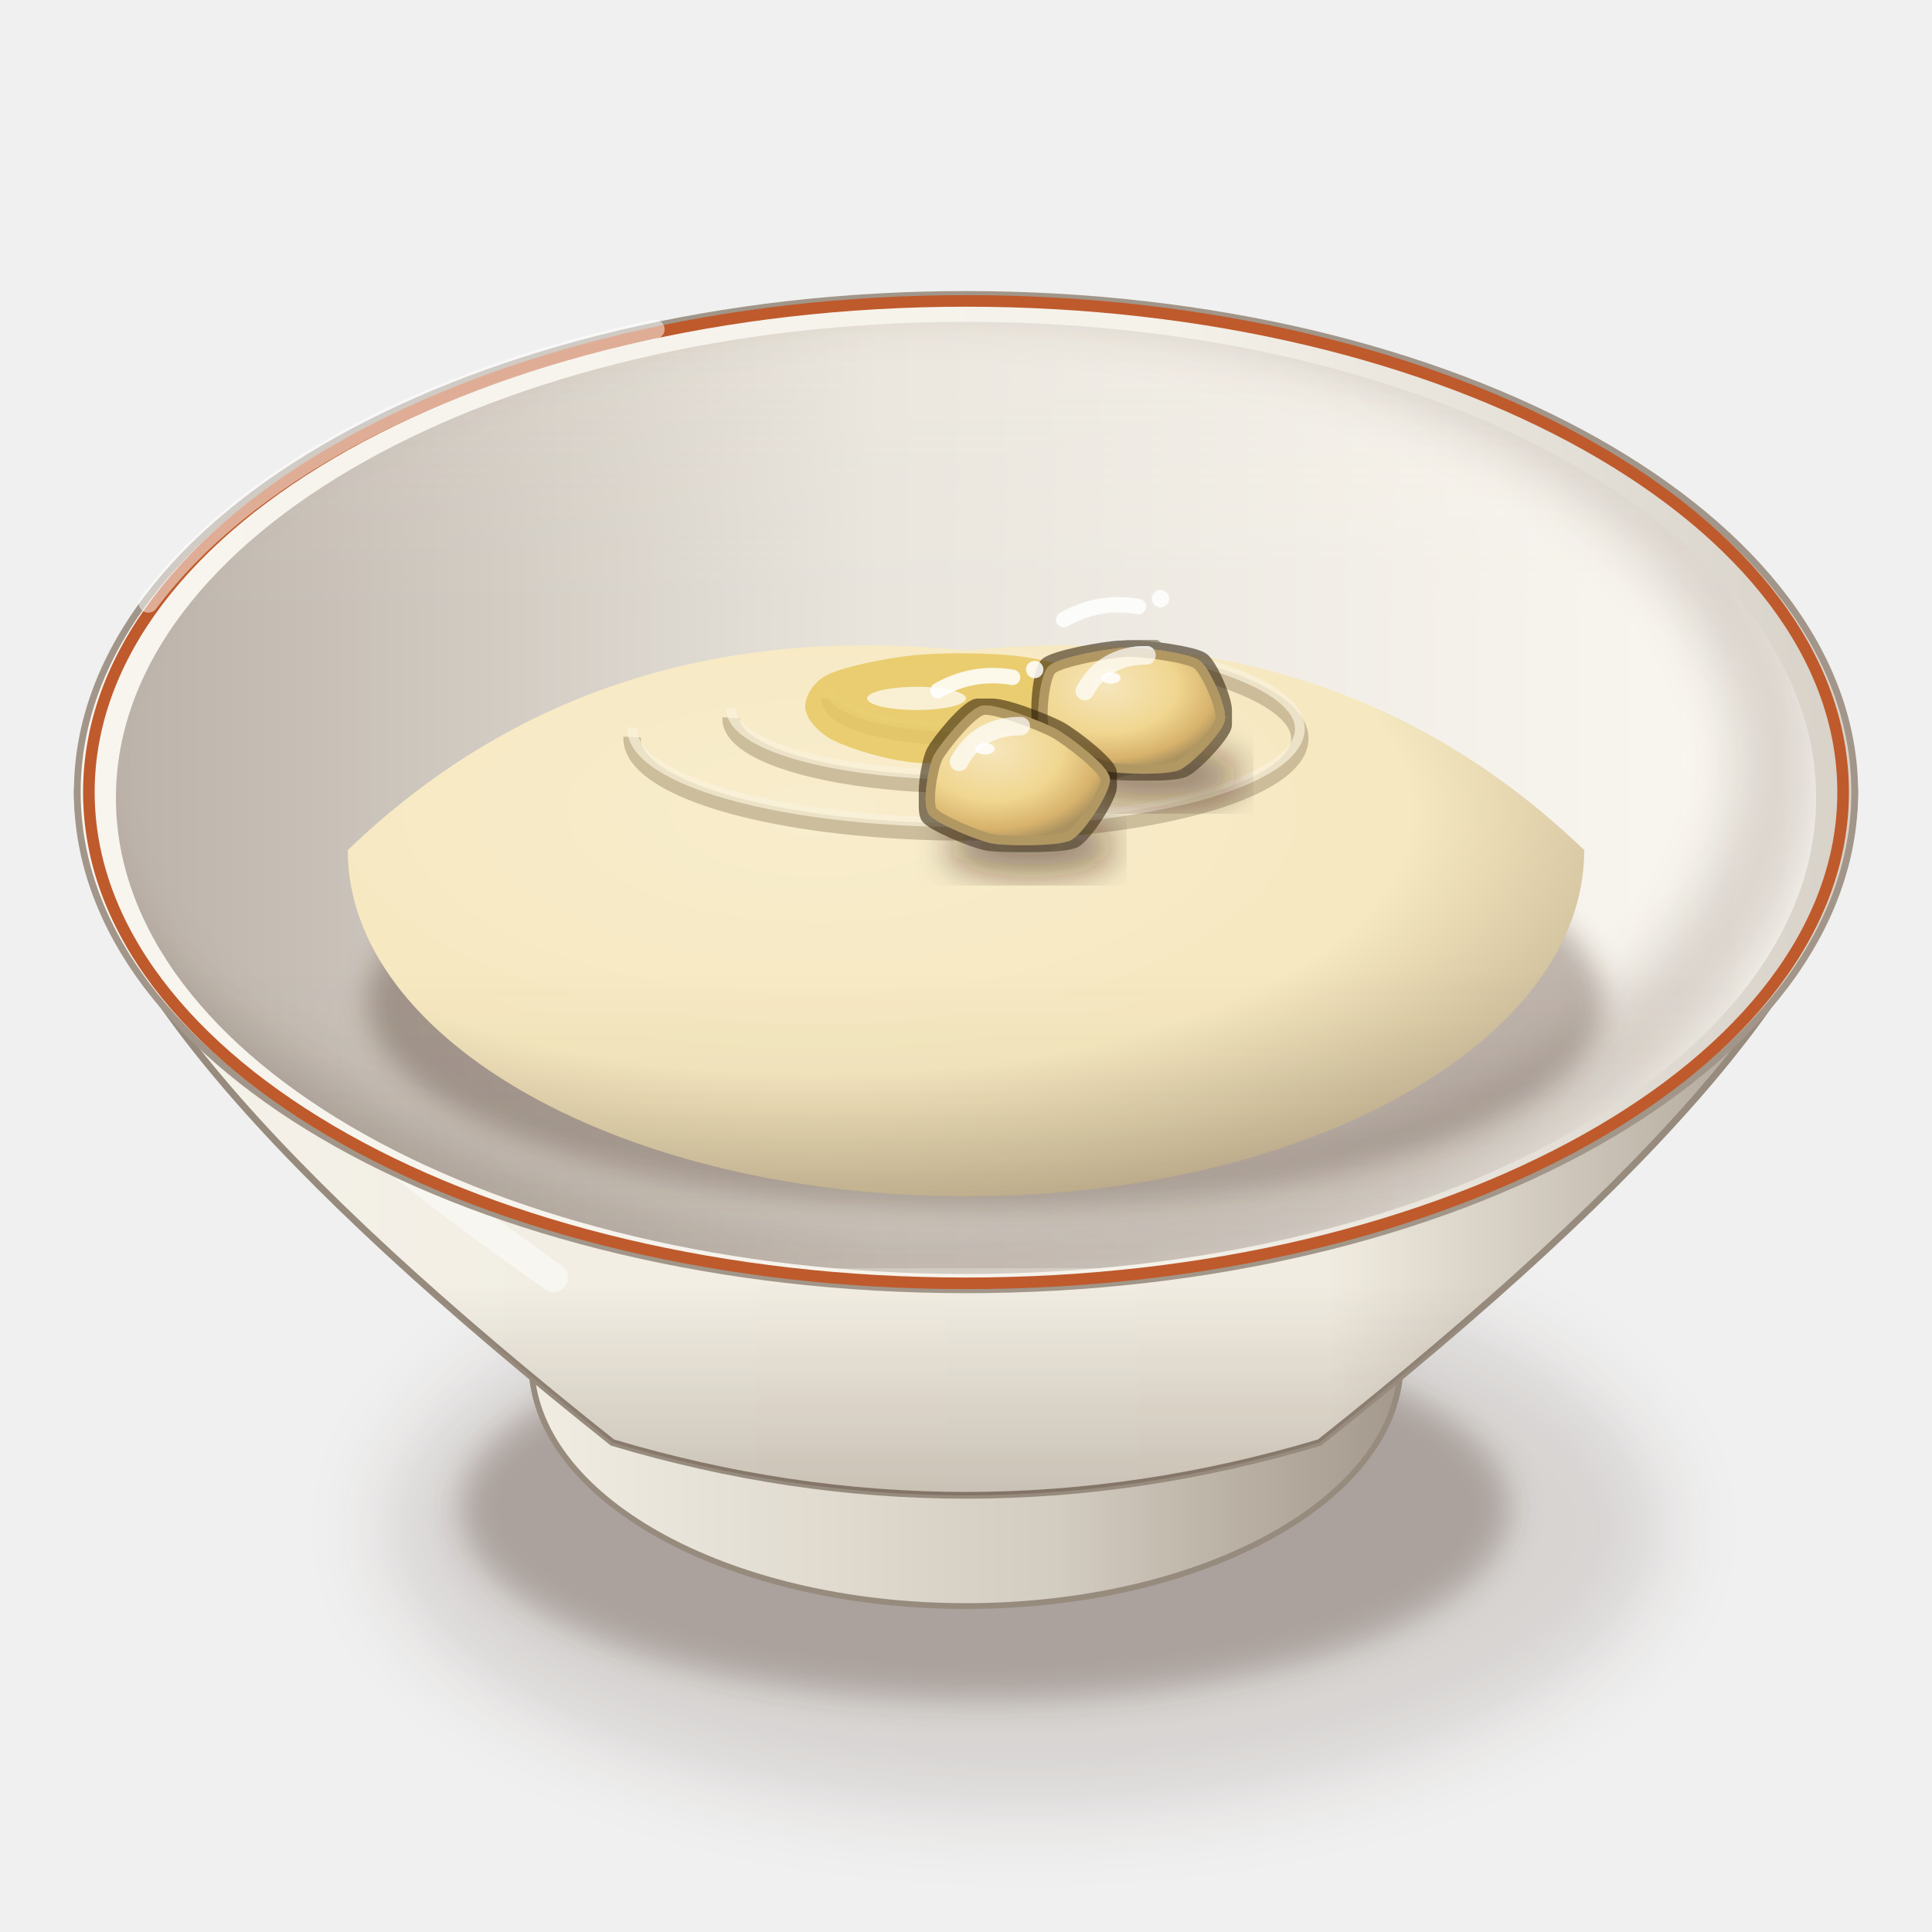
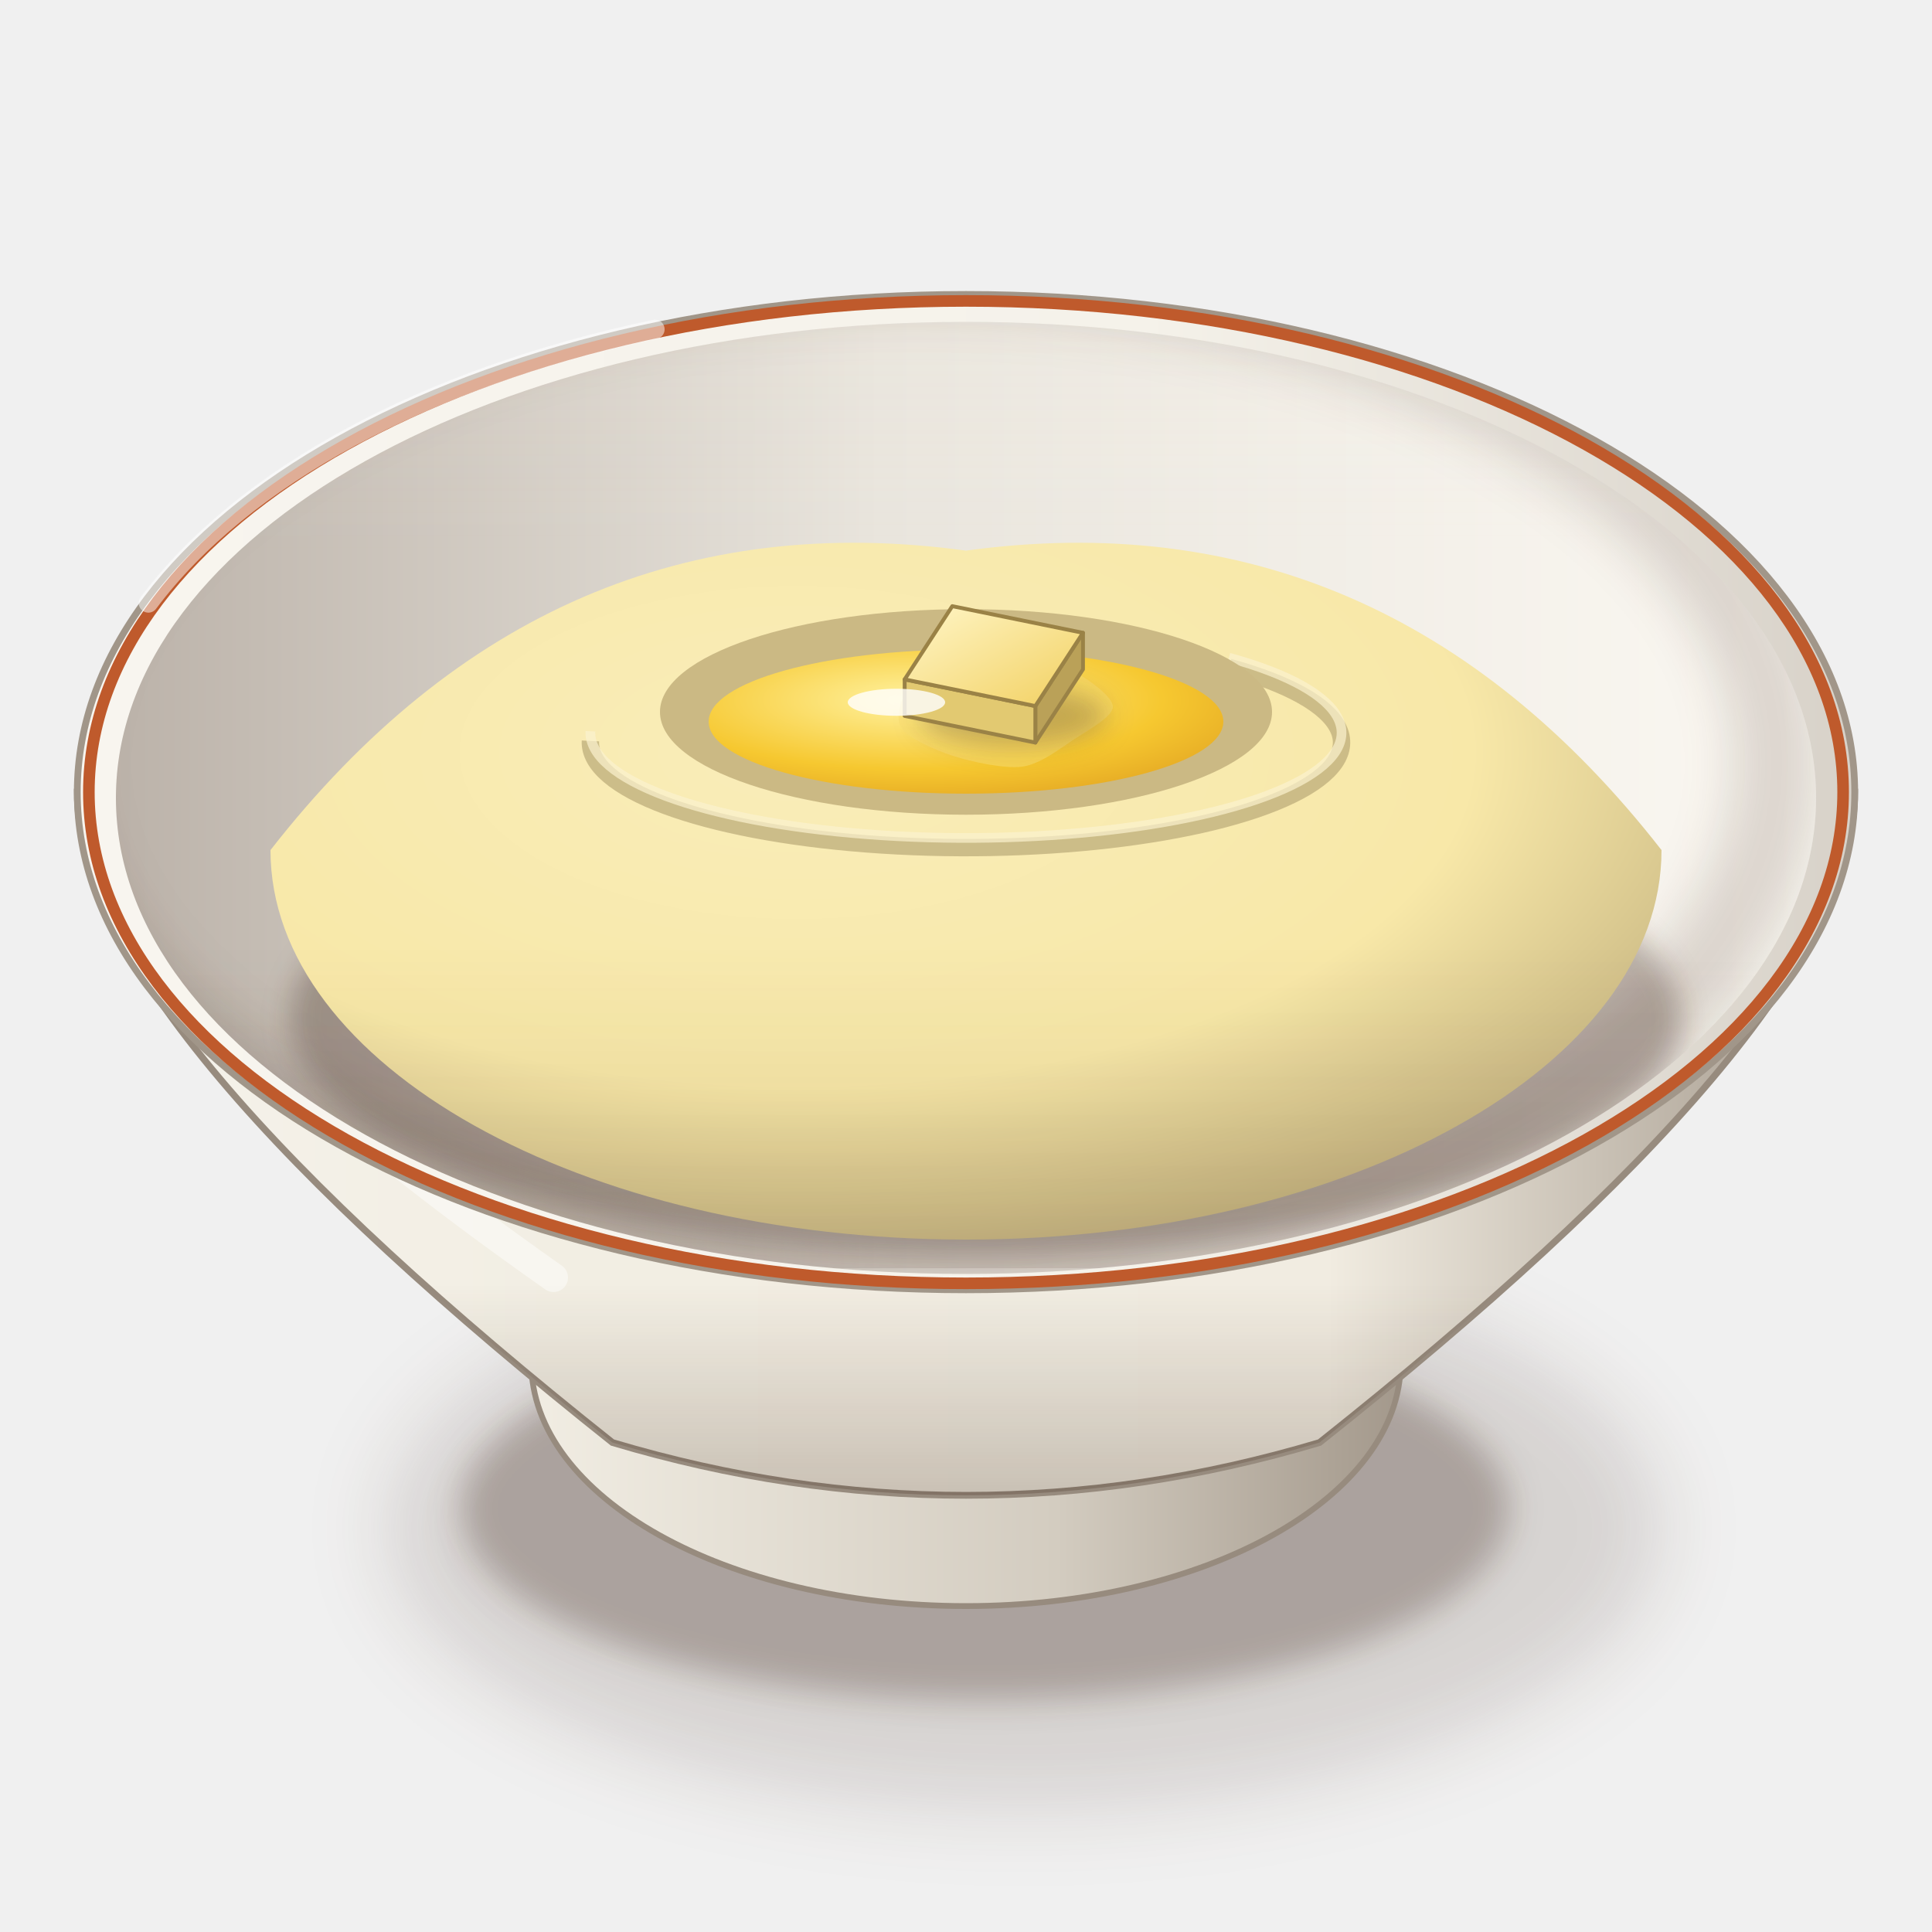
<svg xmlns="http://www.w3.org/2000/svg" viewBox="0 0 200 200" width="400" height="400">
  <defs>
    <filter id="es_pure-1" x="-50%" y="-50%" width="200%" height="200%">
      <feGaussianBlur stdDeviation="4" />
    </filter>
    <filter id="es_pure-2" x="-50%" y="-50%" width="200%" height="200%">
      <feGaussianBlur stdDeviation="1.6" />
    </filter>
    <linearGradient id="es_pure-3" x1="0" y1="0" x2="1" y2="0">
      <stop offset="0" stop-color="#f2eee4" />
      <stop offset="0.6" stop-color="#d3ccc0" />
      <stop offset="1" stop-color="#a19689" />
    </linearGradient>
    <linearGradient id="es_pure-4" x1="0" y1="0" x2="1" y2="0">
      <stop offset="0" stop-color="#f5f2eb" />
      <stop offset="0.28" stop-color="#f2eee3" />
      <stop offset="0.7" stop-color="#f1ece1" />
      <stop offset="1" stop-color="#a19689" />
    </linearGradient>
    <linearGradient id="es_pure-5" x1="0" y1="0" x2="0" y2="1">
      <stop offset="0" stop-color="#3a2212" stop-opacity="0" />
      <stop offset="0.7" stop-color="#3a2212" stop-opacity="0" />
      <stop offset="1" stop-color="#3a2212" stop-opacity="0.22" />
    </linearGradient>
    <linearGradient id="es_pure-6" x1="0" y1="0" x2="1" y2="0">
      <stop offset="0" stop-color="#f8f5ef" />
      <stop offset="0.6" stop-color="#f5f2ea" />
      <stop offset="1" stop-color="#d7d1c8" />
    </linearGradient>
    <linearGradient id="es_pure-7" x1="0" y1="0" x2="1" y2="0">
      <stop offset="0" stop-color="#bcb3aa" />
      <stop offset="0.45" stop-color="#e9e5dd" />
      <stop offset="1" stop-color="#fbf8f2" />
    </linearGradient>
    <clipPath id="es_pure-8">
      <path d="M12,82.6A88,49.28 0 1 0 188,82.6A88,49.28 0 1 0 12,82.6Z" />
    </clipPath>
    <filter id="es_pure-9" x="-50%" y="-50%" width="200%" height="200%">
      <feGaussianBlur stdDeviation="2.5" />
    </filter>
    <clipPath id="es_pure-10">
      <path d="M12,82.6 A88,49.28 0 0 0 188,82.6 L200,82.6 L200,0 L0,0 L0,82.6Z" />
    </clipPath>
    <filter id="es_pure-11" x="-50%" y="-50%" width="200%" height="200%">
      <feGaussianBlur stdDeviation="1.4" />
    </filter>
    <radialGradient id="es_pure-12" cx="0.38" cy="0.3" r="0.8">
-       <stop offset="0" stop-color="#f8edcd" />
-       <stop offset="0.6" stop-color="#f6e8c0" />
-       <stop offset="1" stop-color="#b9a888" />
+       <stop offset="0" stop-color="#f9edb9" />
+       <stop offset="0.6" stop-color="#f8e8a8" />
+       <stop offset="1" stop-color="#baa877" />
    </radialGradient>
-     <radialGradient id="es_pure-13" cx="0.36" cy="0.3" r="0.72">
-       <stop offset="0" stop-color="#f6e6bc" />
-       <stop offset="0.55" stop-color="#f0d690" />
-       <stop offset="0.85" stop-color="#d7b26c" />
-       <stop offset="1" stop-color="#ab9260" />
+     <radialGradient id="es_pure-13" cx="0.4" cy="0.35" r="0.8">
+       <stop offset="0" stop-color="#fff2a0" />
+       <stop offset="0.6" stop-color="#f6c830" />
+       <stop offset="1" stop-color="#e0a020" />
    </radialGradient>
-     <filter id="es_pure-14" x="-8%" y="-8%" width="116%" height="116%">
-       <feMorphology in="SourceAlpha" operator="dilate" radius="0.7" result="d" />
-       <feFlood flood-color="#2a1206" flood-opacity="0.55" />
-       <feComposite in2="d" operator="in" result="o" />
-       <feMerge>
-         <feMergeNode in="o" />
-         <feMergeNode in="SourceGraphic" />
-       </feMerge>
-     </filter>
+     <linearGradient id="es_pure-14" x1="0" y1="0" x2="1" y2="1">
+       <stop offset="0" stop-color="#fff6c8" />
+       <stop offset="1" stop-color="#f2d060" />
+     </linearGradient>
    <linearGradient id="es_pure-15" x1="0" y1="0" x2="0" y2="1">
      <stop offset="0" stop-color="#fff8ec" stop-opacity="0.2" />
      <stop offset="0.45" stop-color="#fff8ec" stop-opacity="0" />
      <stop offset="0.75" stop-color="#3a2212" stop-opacity="0" />
      <stop offset="1" stop-color="#3a2212" stop-opacity="0.1" />
    </linearGradient>
  </defs>
  <ellipse cx="106" cy="158.18" rx="66.08" ry="29.08" fill="#3a2212" opacity="0.14" filter="url(#es_pure-1)" />
  <ellipse cx="102" cy="156.18" rx="54.28" ry="19.82" fill="#3a2212" opacity="0.28" filter="url(#es_pure-2)" />
  <path d="M53,135.06 L55,141.06 A45,25.2 0 0 0 145,141.06 L147,135.06Z" fill="url(#es_pure-3)" stroke="#978b7e" stroke-width=".6" />
  <path d="M8,82 C8,98.8 29,122 63.4,149.33 Q100,160.26 136.6,149.33 C171,122 192,98.8 192,82Z" fill="url(#es_pure-4)" stroke="#978b7e" stroke-width=".7" />
  <path d="M8,82 C8,98.8 29,122 63.4,149.33 Q100,160.26 136.6,149.33 C171,122 192,98.8 192,82Z" fill="url(#es_pure-5)" />
  <path d="M16,92 Q20,106 57.3,132.25" stroke="#fff" stroke-width="3" fill="none" stroke-linecap="round" opacity="0.45" />
  <path d="M8,82A92,51.52 0 1 0 192,82A92,51.52 0 1 0 8,82Z" fill="url(#es_pure-6)" stroke="#a19689" stroke-width=".7" />
  <path d="M12,82.6A88,49.28 0 1 0 188,82.6A88,49.28 0 1 0 12,82.6Z" fill="url(#es_pure-7)" />
  <g clip-path="url(#es_pure-8)">
    <path d="M4,79A90,51.28 0 1 0 184,79A90,51.28 0 1 0 4,79Z" fill="none" stroke="#3a2212" stroke-width="9" opacity=".16" filter="url(#es_pure-9)" />
  </g>
  <path d="M9.2,82A90.8,50.85 0 1 0 190.8,82A90.8,50.85 0 1 0 9.2,82Z" fill="none" stroke="#bf5a2c" stroke-width="1.2" />
  <g clip-path="url(#es_pure-10)">
-     <ellipse cx="102" cy="103.74" rx="64" ry="21.5" fill="#3a2212" opacity="0.3" filter="url(#es_pure-11)" />
-     <path d="M36,88 Q61.6,63.4 100,67.34 Q138.4,63.4 164,88 A64,35.84 0 0 1 36,88Z" fill="url(#es_pure-12)" />
-     <path d="M85.92,72.3 A14.08,3.94 0 1 0 109.86,69.54" stroke="#bdad8c" stroke-width="1.8" fill="none" opacity=".75" />
-     <path d="M85.92,71.3 A14.08,3.94 0 1 0 109.86,68.54" stroke="#faf2dc" stroke-width="1" fill="none" opacity=".7" />
-     <path d="M75.68,74.3 A24.32,6.81 0 1 0 117.02,69.54" stroke="#bdad8c" stroke-width="1.8" fill="none" opacity=".75" />
-     <path d="M75.68,73.3 A24.32,6.81 0 1 0 117.02,68.54" stroke="#faf2dc" stroke-width="1" fill="none" opacity=".7" />
-     <path d="M65.44,76.3 A34.56,9.68 0 1 0 124.19,69.53" stroke="#bdad8c" stroke-width="1.8" fill="none" opacity=".75" />
-     <path d="M65.44,75.3 A34.56,9.68 0 1 0 124.19,68.53" stroke="#faf2dc" stroke-width="1" fill="none" opacity=".7" />
-     <path d="M118.25,73.3C118.06,74.25 114.28,75.54 112.28,76.3C110.29,77.07 107.6,78.02 104.94,78.41C102.28,78.81 97.36,79.2 94.56,78.93C91.76,78.67 87.97,77.5 86.29,76.65C84.61,75.81 83.44,74.33 83.36,73.3C83.28,72.28 84.03,70.64 85.74,69.82C87.44,69 91.77,68.11 94.7,67.82C97.62,67.53 102.39,67.58 105.22,67.9C108.05,68.23 111.6,69.18 113.55,69.99C115.51,70.81 118.44,72.36 118.25,73.3Z" fill="#e8c860" opacity=".85" />
-     <ellipse cx="94.88" cy="72.3" rx="5.12" ry="1.2" fill="#fff" opacity=".7" />
-     <g filter="url(#es_pure-14)">
-       <g transform="translate(117.34 73.55) scale(1.2) translate(-117.34 -73.55)">
-         <ellipse cx="119.34" cy="79.15" rx="7" ry="2.24" fill="#3a2212" opacity="0.35" filter="url(#es_pure-11)" />
-         <g transform="translate(117.34 73.55)">
-           <path d="M7.48,0.76C7.31,1.63 4.76,4.37 3.78,4.77C2.79,5.18 -1.23,5.1 -2.36,4.81C-3.5,4.52 -7.12,2.72 -7.59,1.89C-8.06,1.06 -7.73,-2.82 -7.04,-3.51C-6.34,-4.2 -1.86,-4.98 -0.61,-5.03C0.64,-5.08 4.64,-4.55 5.45,-3.98C6.26,-3.4 7.65,-0.12 7.48,0.76Z" fill="url(#es_pure-13)" stroke="#b19864" stroke-width=".8" />
-           <path d="M-4.2,-1.68 Q-2.52,-4.76 1.12,-4.76" stroke="#fff" stroke-width="1.6" fill="none" stroke-linecap="round" opacity=".7" />
-           <ellipse cx="-1.96" cy="-2.8" rx="0.84" ry="0.49" fill="#fff" opacity=".85" />
-         </g>
-       </g>
-     </g>
-     <g transform="translate(113.98 63.47) rotate(-10)">
-       <path d="M-3.92,0 Q0,-1.41 3.92,0" stroke="#fff" stroke-width="1.6" fill="none" stroke-linecap="round" opacity="0.85" />
-       <circle cx="6.32" cy="-.4" r=".9" fill="#fff" opacity="0.85" />
-     </g>
-     <g filter="url(#es_pure-14)">
-       <g transform="translate(104.32 80.88) scale(1.2) translate(-104.32 -80.88)">
-         <ellipse cx="106.32" cy="86.48" rx="7" ry="2.24" fill="#3a2212" opacity="0.35" filter="url(#es_pure-11)" />
-         <g transform="translate(104.32 80.88)">
-           <path d="M5.29,4.71C4.32,5.22 -0.09,5.18 -1.26,4.97C-2.44,4.75 -6.01,3.27 -6.48,2.58C-6.96,1.88 -6.45,-1.15 -6.02,-2.01C-5.58,-2.88 -3.13,-5.91 -2.13,-6.12C-1.12,-6.33 2.98,-4.71 4.04,-4.12C5.09,-3.53 8.29,-1.1 8.41,-0.21C8.54,0.67 6.26,4.19 5.29,4.71Z" fill="url(#es_pure-13)" stroke="#b19864" stroke-width=".8" />
-           <path d="M-4.2,-1.68 Q-2.52,-4.76 1.12,-4.76" stroke="#fff" stroke-width="1.6" fill="none" stroke-linecap="round" opacity=".7" />
-           <ellipse cx="-1.96" cy="-2.8" rx="0.84" ry="0.49" fill="#fff" opacity=".85" />
-         </g>
-       </g>
-     </g>
-     <g transform="translate(100.96 70.8) rotate(-10)">
-       <path d="M-3.92,0 Q0,-1.41 3.92,0" stroke="#fff" stroke-width="1.6" fill="none" stroke-linecap="round" opacity="0.85" />
-       <circle cx="6.32" cy="-.4" r=".9" fill="#fff" opacity="0.85" />
-     </g>
+     <ellipse cx="102" cy="105.53" rx="72" ry="24.19" fill="#3a2212" opacity="0.3" filter="url(#es_pure-11)" />
+     <path d="M28,88 Q56.8,51.1 100,57 Q143.2,51.1 172,88 A72,40.32 0 0 1 28,88Z" fill="url(#es_pure-12)" />
+     <path d="M84.16,72.7 A15.84,4.44 0 1 0 111.09,69.59" stroke="#bead7b" stroke-width="1.8" fill="none" opacity=".75" />
+     <path d="M84.16,71.7 A15.84,4.44 0 1 0 111.09,68.59" stroke="#fbf2cf" stroke-width="1" fill="none" opacity=".7" />
+     <path d="M72.64,74.7 A27.36,7.66 0 1 0 119.15,69.34" stroke="#bead7b" stroke-width="1.8" fill="none" opacity=".75" />
+     <path d="M72.64,73.7 A27.36,7.66 0 1 0 119.15,68.34" stroke="#fbf2cf" stroke-width="1" fill="none" opacity=".7" />
+     <path d="M61.12,76.7 A38.88,10.89 0 1 0 127.22,69.08" stroke="#bead7b" stroke-width="1.8" fill="none" opacity=".75" />
+     <path d="M61.12,75.7 A38.88,10.89 0 1 0 127.22,68.08" stroke="#fbf2cf" stroke-width="1" fill="none" opacity=".7" />
+     <ellipse cx="100" cy="73.7" rx="31.68" ry="10.64" fill="#cbb984" />
+     <ellipse cx="100" cy="74.7" rx="26.64" ry="7.46" fill="url(#es_pure-13)" />
+     <path d="M115.2,73.2C115.15,74.24 112.5,75.66 111.1,76.59C109.69,77.51 107.69,79.11 105.82,79.36C103.96,79.61 100.54,78.85 98.67,78.25C96.8,77.65 94.01,76.41 93.32,75.35C92.64,74.29 93.25,72.24 94.1,71.2C94.95,70.17 97.23,68.98 98.97,68.43C100.7,67.89 103.79,67.36 105.66,67.54C107.53,67.73 110.01,68.8 111.44,69.65C112.87,70.49 115.25,72.16 115.2,73.2Z" fill="#f8dc70" opacity=".55" />
+     <ellipse cx="104.88" cy="74.1" rx="9.69" ry="3.1" fill="#3a2212" opacity="0.28" filter="url(#es_pure-11)" />
+     <path d="M112.11,65.51L107.18,73.09L107.18,76.87L112.11,69.29Z" fill="#baa158" stroke="#9a8246" stroke-width="0.4" stroke-linejoin="round" />
+     <path d="M107.18,73.09L93.65,70.33L93.65,74.11L107.18,76.87Z" fill="#e2c971" stroke="#9a8246" stroke-width="0.4" stroke-linejoin="round" />
+     <path d="M98.58,62.75L112.11,65.51L107.18,73.09L93.65,70.33Z" fill="url(#es_pure-14)" stroke="#9a8246" stroke-width="0.4" stroke-linejoin="round" />
+     <ellipse cx="92.8" cy="72.7" rx="5.04" ry="1.4" fill="#fff" opacity=".8" />
  </g>
-   <rect x="0" y="8.72" width="200" height="122.56" fill="url(#es_pure-15)" clip-path="url(#es_pure-8)" />
+   <rect x="0" y="-3.28" width="200" height="134.56" fill="url(#es_pure-15)" clip-path="url(#es_pure-8)" />
  <path d="M15.36,62.42 A92,51.52 0 0 1 67.8,34.09" stroke="#fff" stroke-width="2" fill="none" stroke-linecap="round" opacity="0.5" />
</svg>
